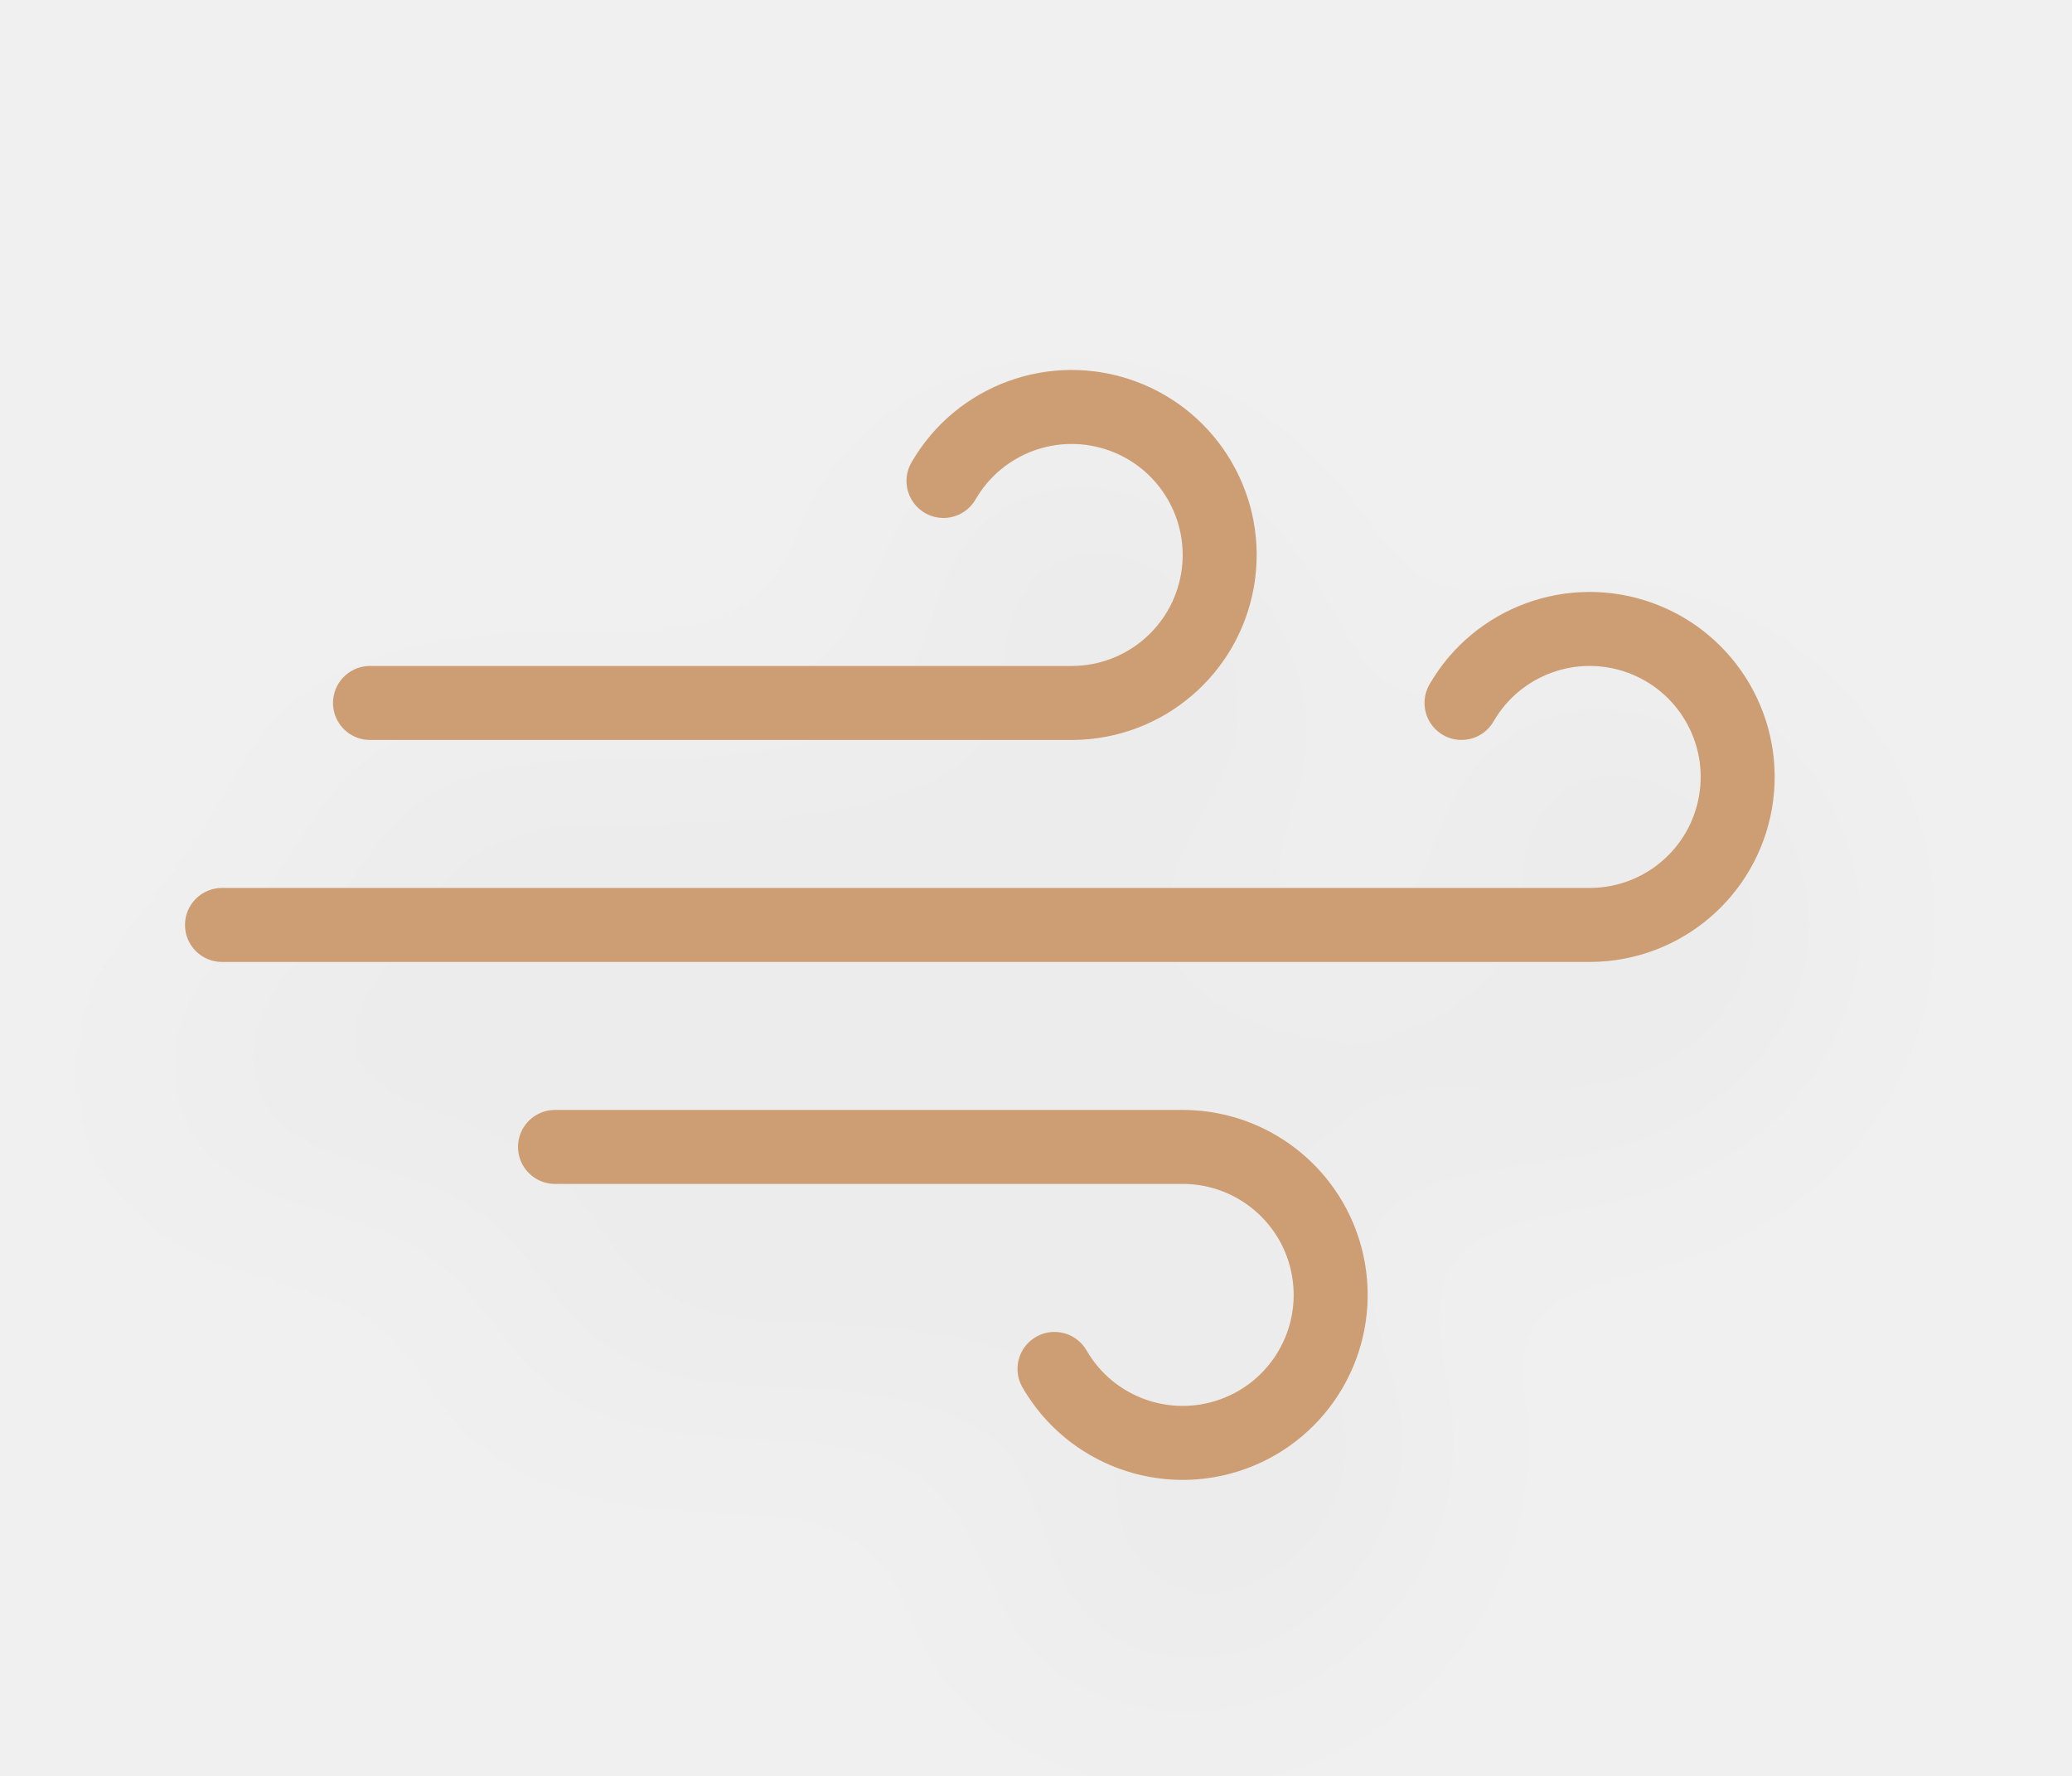
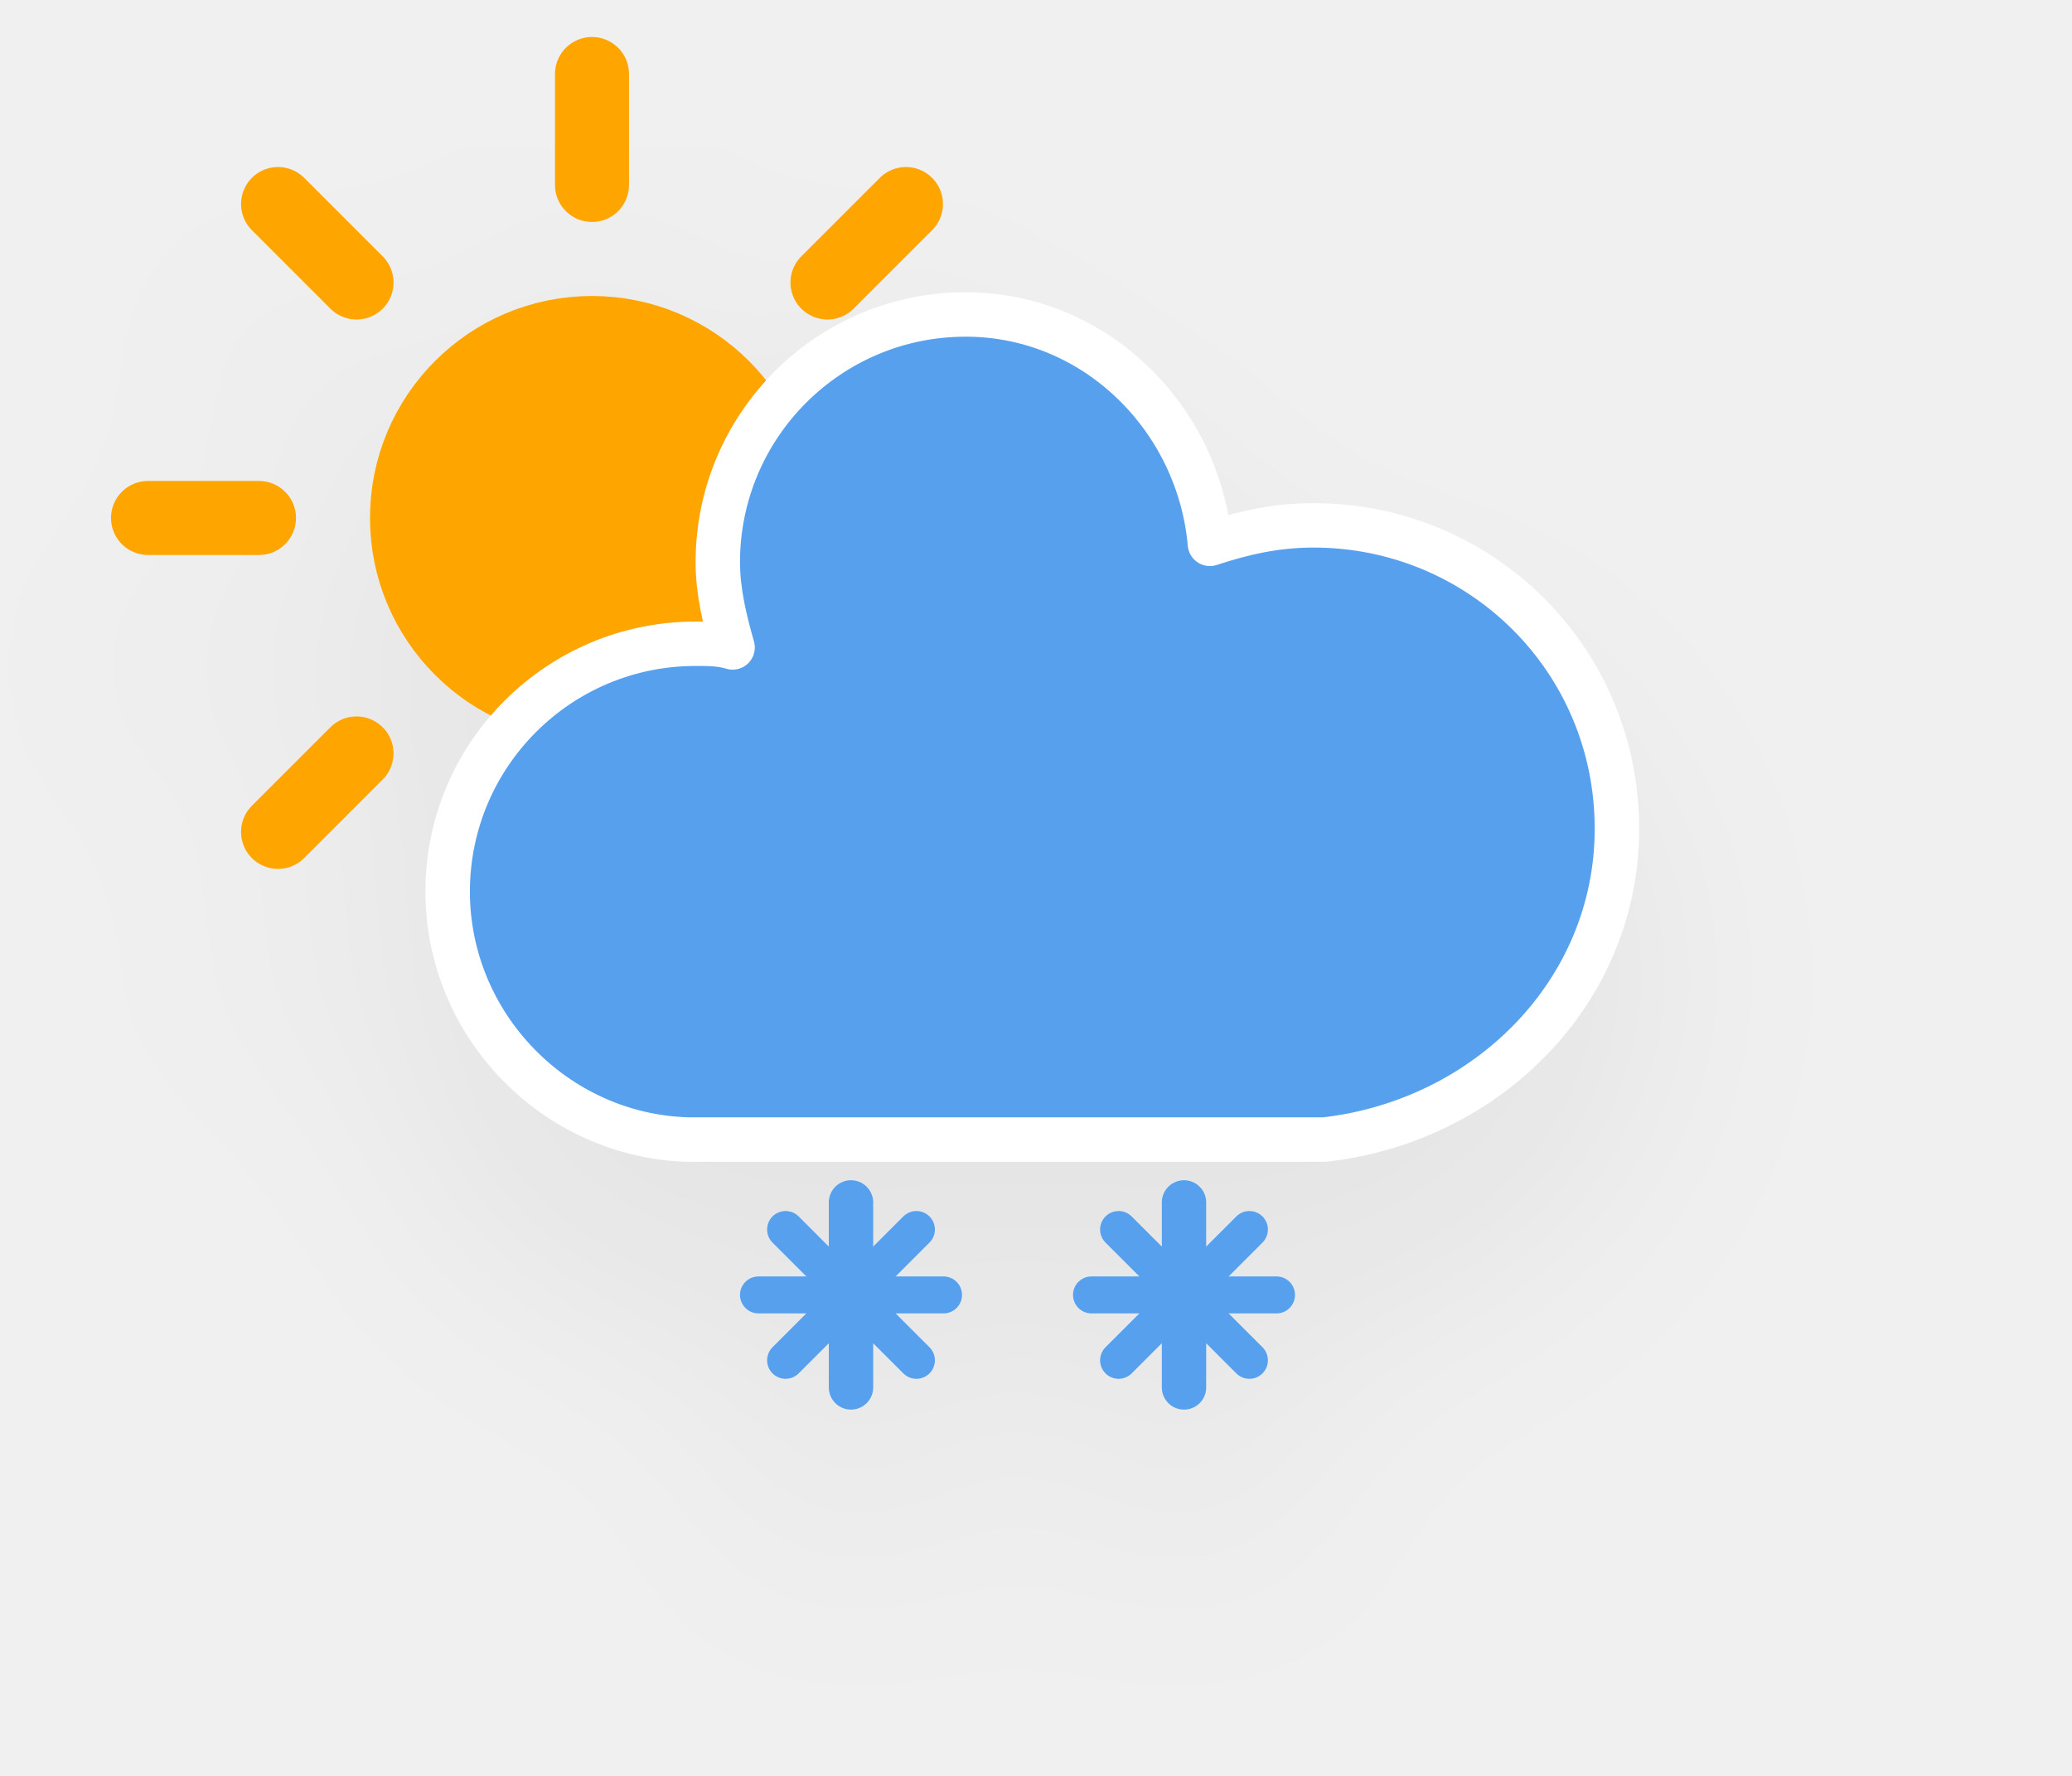
<svg xmlns="http://www.w3.org/2000/svg" width="56" height="48" version="1.1">
  <defs>
-     <filter id="blur" x="-.247" y="-.271" width="1.494" height="1.694">
+     <filter id="blur" x="-.207" y="-.231" width="1.403" height="1.563">
      <feGaussianBlur in="SourceAlpha" stdDeviation="3" />
      <feOffset dx="0" dy="4" result="offsetblur" />
      <feComponentTransfer>
        <feFuncA slope="0.05" type="linear" />
      </feComponentTransfer>
      <feMerge>
        <feMergeNode />
        <feMergeNode in="SourceGraphic" />
      </feMerge>
    </filter>
+     <style type="text/css">
+       
+       /*
+ ** CLOUDS
+ */
+       @keyframes am-weather-cloud-2 {
+         0% {
+           -webkit-transform: translate(0px, 0px);
+           -moz-transform: translate(0px, 0px);
+           -ms-transform: translate(0px, 0px);
+           transform: translate(0px, 0px);
+         }
+ 
+         50% {
+           -webkit-transform: translate(2px, 0px);
+           -moz-transform: translate(2px, 0px);
+           -ms-transform: translate(2px, 0px);
+           transform: translate(2px, 0px);
+         }
+ 
+         100% {
+           -webkit-transform: translate(0px, 0px);
+           -moz-transform: translate(0px, 0px);
+           -ms-transform: translate(0px, 0px);
+           transform: translate(0px, 0px);
+         }
+       }
+ 
+       .am-weather-cloud-2 {
+         -webkit-animation-name: am-weather-cloud-2;
+         -moz-animation-name: am-weather-cloud-2;
+         animation-name: am-weather-cloud-2;
+         -webkit-animation-duration: 3s;
+         -moz-animation-duration: 3s;
+         animation-duration: 3s;
+         -webkit-animation-timing-function: linear;
+         -moz-animation-timing-function: linear;
+         animation-timing-function: linear;
+         -webkit-animation-iteration-count: infinite;
+         -moz-animation-iteration-count: infinite;
+         animation-iteration-count: infinite;
+       }
+ 
+       /*
+ ** SUN
+ */
+       @keyframes am-weather-sun {
+         0% {
+           -webkit-transform: rotate(0deg);
+           -moz-transform: rotate(0deg);
+           -ms-transform: rotate(0deg);
+           transform: rotate(0deg);
+         }
+ 
+         100% {
+           -webkit-transform: rotate(360deg);
+           -moz-transform: rotate(360deg);
+           -ms-transform: rotate(360deg);
+           transform: rotate(360deg);
+         }
+       }
+ 
+       .am-weather-sun {
+         -webkit-animation-name: am-weather-sun;
+         -moz-animation-name: am-weather-sun;
+         -ms-animation-name: am-weather-sun;
+         animation-name: am-weather-sun;
+         -webkit-animation-duration: 9s;
+         -moz-animation-duration: 9s;
+         -ms-animation-duration: 9s;
+         animation-duration: 9s;
+         -webkit-animation-timing-function: linear;
+         -moz-animation-timing-function: linear;
+         -ms-animation-timing-function: linear;
+         animation-timing-function: linear;
+         -webkit-animation-iteration-count: infinite;
+         -moz-animation-iteration-count: infinite;
+         -ms-animation-iteration-count: infinite;
+         animation-iteration-count: infinite;
+       }
+ 
+       @keyframes am-weather-sun-shiny {
+         0% {
+           stroke-dasharray: 3px 10px;
+           stroke-dashoffset: 0px;
+         }
+ 
+         50% {
+           stroke-dasharray: 0.1px 10px;
+           stroke-dashoffset: -1px;
+         }
+ 
+         100% {
+           stroke-dasharray: 3px 10px;
+           stroke-dashoffset: 0px;
+         }
+       }
+ 
+       .am-weather-sun-shiny line {
+         -webkit-animation-name: am-weather-sun-shiny;
+         -moz-animation-name: am-weather-sun-shiny;
+         -ms-animation-name: am-weather-sun-shiny;
+         animation-name: am-weather-sun-shiny;
+         -webkit-animation-duration: 2s;
+         -moz-animation-duration: 2s;
+         -ms-animation-duration: 2s;
+         animation-duration: 2s;
+         -webkit-animation-timing-function: linear;
+         -moz-animation-timing-function: linear;
+         -ms-animation-timing-function: linear;
+         animation-timing-function: linear;
+         -webkit-animation-iteration-count: infinite;
+         -moz-animation-iteration-count: infinite;
+         -ms-animation-iteration-count: infinite;
+         animation-iteration-count: infinite;
+       }
+ 
+       /*
+ ** SNOW
+ */
+       @keyframes am-weather-snow {
+         0% {
+           -webkit-transform: translateX(0) translateY(0);
+           -moz-transform: translateX(0) translateY(0);
+           -ms-transform: translateX(0) translateY(0);
+           transform: translateX(0) translateY(0);
+         }
+ 
+         33.33% {
+           -webkit-transform: translateX(-1.2px) translateY(2px);
+           -moz-transform: translateX(-1.2px) translateY(2px);
+           -ms-transform: translateX(-1.2px) translateY(2px);
+           transform: translateX(-1.2px) translateY(2px);
+         }
+ 
+         66.66% {
+           -webkit-transform: translateX(1.4px) translateY(4px);
+           -moz-transform: translateX(1.4px) translateY(4px);
+           -ms-transform: translateX(1.4px) translateY(4px);
+           transform: translateX(1.4px) translateY(4px);
+           opacity: 1;
+         }
+ 
+         100% {
+           -webkit-transform: translateX(-1.6px) translateY(6px);
+           -moz-transform: translateX(-1.6px) translateY(6px);
+           -ms-transform: translateX(-1.6px) translateY(6px);
+           transform: translateX(-1.6px) translateY(6px);
+           opacity: 0;
+         }
+       }
+ 
+       .am-weather-snow-1 {
+         -webkit-animation-name: am-weather-snow;
+         -moz-animation-name: am-weather-snow;
+         -ms-animation-name: am-weather-snow;
+         animation-name: am-weather-snow;
+         -webkit-animation-duration: 2s;
+         -moz-animation-duration: 2s;
+         -ms-animation-duration: 2s;
+         animation-duration: 2s;
+         -webkit-animation-timing-function: linear;
+         -moz-animation-timing-function: linear;
+         -ms-animation-timing-function: linear;
+         animation-timing-function: linear;
+         -webkit-animation-iteration-count: infinite;
+         -moz-animation-iteration-count: infinite;
+         -ms-animation-iteration-count: infinite;
+         animation-iteration-count: infinite;
+       }
+ 
+       .am-weather-snow-2 {
+         -webkit-animation-name: am-weather-snow;
+         -moz-animation-name: am-weather-snow;
+         -ms-animation-name: am-weather-snow;
+         animation-name: am-weather-snow;
+         -webkit-animation-delay: 1.2s;
+         -moz-animation-delay: 1.2s;
+         -ms-animation-delay: 1.2s;
+         animation-delay: 1.2s;
+         -webkit-animation-duration: 2s;
+         -moz-animation-duration: 2s;
+         -ms-animation-duration: 2s;
+         animation-duration: 2s;
+         -webkit-animation-timing-function: linear;
+         -moz-animation-timing-function: linear;
+         -ms-animation-timing-function: linear;
+         animation-timing-function: linear;
+         -webkit-animation-iteration-count: infinite;
+         -moz-animation-iteration-count: infinite;
+         -ms-animation-iteration-count: infinite;
+         animation-iteration-count: infinite;
+       }
+       
+     </style>
  </defs>
-   <g transform="translate(16 -2)" filter="url(#blur)">
-     <g class="am-weather-wind" transform="translate(-16,10)" fill="none" stroke="#cd9e73" stroke-linecap="round" stroke-width="2">
-       <path stroke-dasharray="150 10" d="M25.5 5A4 4 0 1 1 29 11H10">
-         <animate attributeName="stroke-dashoffset" dur="3s" repeatCount="indefinite" values="0; 160" begin="0s" />
-       </path>
-       <path stroke-dasharray="144 16" d="M39.5 11A4 4 0 1 1 43 17H6">
-         <animate attributeName="stroke-dashoffset" dur="3s" repeatCount="indefinite" values="0; 160" begin="0.5s" />
-       </path>
-       <path stroke-dasharray="150 10" d="M28.5 29A4 4 0 1 0 32 23H15">
-         <animate attributeName="stroke-dashoffset" dur="3s" repeatCount="indefinite" values="0; 160" begin="0.25s" />
-       </path>
+   <g transform="translate(16,-2)" filter="url(#blur)">
+     <g transform="translate(0,16)">
+       <g class="am-weather-sun" style="-moz-animation-duration:9s;-moz-animation-iteration-count:infinite;-moz-animation-name:am-weather-sun;-moz-animation-timing-function:linear;-ms-animation-duration:9s;-ms-animation-iteration-count:infinite;-ms-animation-name:am-weather-sun;-ms-animation-timing-function:linear;-webkit-animation-duration:9s;-webkit-animation-iteration-count:infinite;-webkit-animation-name:am-weather-sun;-webkit-animation-timing-function:linear">
+         <line transform="translate(0,9)" y2="3" fill="none" stroke="#ffa500" stroke-linecap="round" stroke-width="2" />
+         <g transform="rotate(45)">
+           <line transform="translate(0,9)" y2="3" fill="none" stroke="#ffa500" stroke-linecap="round" stroke-width="2" />
+         </g>
+         <g transform="rotate(90)">
+           <line transform="translate(0,9)" y2="3" fill="none" stroke="#ffa500" stroke-linecap="round" stroke-width="2" />
+         </g>
+         <g transform="rotate(135)">
+           <line transform="translate(0,9)" y2="3" fill="none" stroke="#ffa500" stroke-linecap="round" stroke-width="2" />
+         </g>
+         <g transform="scale(-1)">
+           <line transform="translate(0,9)" y2="3" fill="none" stroke="#ffa500" stroke-linecap="round" stroke-width="2" />
+         </g>
+         <g transform="rotate(225)">
+           <line transform="translate(0,9)" y2="3" fill="none" stroke="#ffa500" stroke-linecap="round" stroke-width="2" />
+         </g>
+         <g transform="rotate(-90)">
+           <line transform="translate(0,9)" y2="3" fill="none" stroke="#ffa500" stroke-linecap="round" stroke-width="2" />
+         </g>
+         <g transform="rotate(-45)">
+           <line transform="translate(0,9)" y2="3" fill="none" stroke="#ffa500" stroke-linecap="round" stroke-width="2" />
+         </g>
+       </g>
+       <circle r="5" fill="#ffa500" stroke="#ffa500" stroke-width="2" />
+     </g>
+     <g class="am-weather-cloud-3" style="-moz-animation-duration:3s;-moz-animation-iteration-count:infinite;-moz-animation-name:am-weather-cloud-2;-moz-animation-timing-function:linear;-webkit-animation-duration:3s;-webkit-animation-iteration-count:infinite;-webkit-animation-name:am-weather-cloud-2;-webkit-animation-timing-function:linear">
+       <path transform="translate(-20,-11)" d="m47.7 35.4c0-4.6-3.7-8.2-8.2-8.2-1 0-1.9 0.2-2.8 0.5-0.3-3.4-3.1-6.2-6.6-6.2-3.7 0-6.7 3-6.7 6.7 0 0.8 0.2 1.6 0.4 2.3-0.3-0.1-0.7-0.1-1-0.1-3.7 0-6.7 3-6.7 6.7 0 3.6 2.9 6.6 6.5 6.7h17.2c4.4-0.5 7.9-4 7.9-8.4z" fill="#57a0ee" stroke="#fff" stroke-linejoin="round" stroke-width="1.2" />
+     </g>
+     <g class="am-weather-snow-1" style="-moz-animation-duration:2s;-moz-animation-iteration-count:infinite;-moz-animation-name:am-weather-snow;-moz-animation-timing-function:linear;-ms-animation-duration:2s;-ms-animation-iteration-count:infinite;-ms-animation-name:am-weather-snow;-ms-animation-timing-function:linear;-webkit-animation-duration:2s;-webkit-animation-iteration-count:infinite;-webkit-animation-name:am-weather-snow;-webkit-animation-timing-function:linear">
+       <g transform="translate(7,28)" fill="none" stroke="#57a0ee" stroke-linecap="round">
+         <line transform="translate(0,9)" y1="-2.5" y2="2.5" stroke-width="1.2" />
+         <line transform="rotate(45,-10.864,4.5)" y1="-2.5" y2="2.5" />
+         <line transform="rotate(90,-4.5,4.5)" y1="-2.5" y2="2.5" />
+         <line transform="rotate(135,-1.864,4.5)" y1="-2.5" y2="2.5" />
+       </g>
+     </g>
+     <g class="am-weather-snow-2" style="-moz-animation-delay:1.2s;-moz-animation-duration:2s;-moz-animation-iteration-count:infinite;-moz-animation-name:am-weather-snow;-moz-animation-timing-function:linear;-ms-animation-delay:1.2s;-ms-animation-duration:2s;-ms-animation-iteration-count:infinite;-ms-animation-name:am-weather-snow;-ms-animation-timing-function:linear;-webkit-animation-delay:1.2s;-webkit-animation-duration:2s;-webkit-animation-iteration-count:infinite;-webkit-animation-name:am-weather-snow;-webkit-animation-timing-function:linear">
+       <g transform="translate(16,28)" fill="none" stroke="#57a0ee" stroke-linecap="round">
+         <line transform="translate(0,9)" y1="-2.5" y2="2.5" stroke-width="1.2" />
+         <line transform="rotate(45,-10.864,4.5)" y1="-2.5" y2="2.5" />
+         <line transform="rotate(90,-4.5,4.5)" y1="-2.5" y2="2.5" />
+         <line transform="rotate(135,-1.864,4.5)" y1="-2.5" y2="2.5" />
+       </g>
    </g>
  </g>
</svg>
